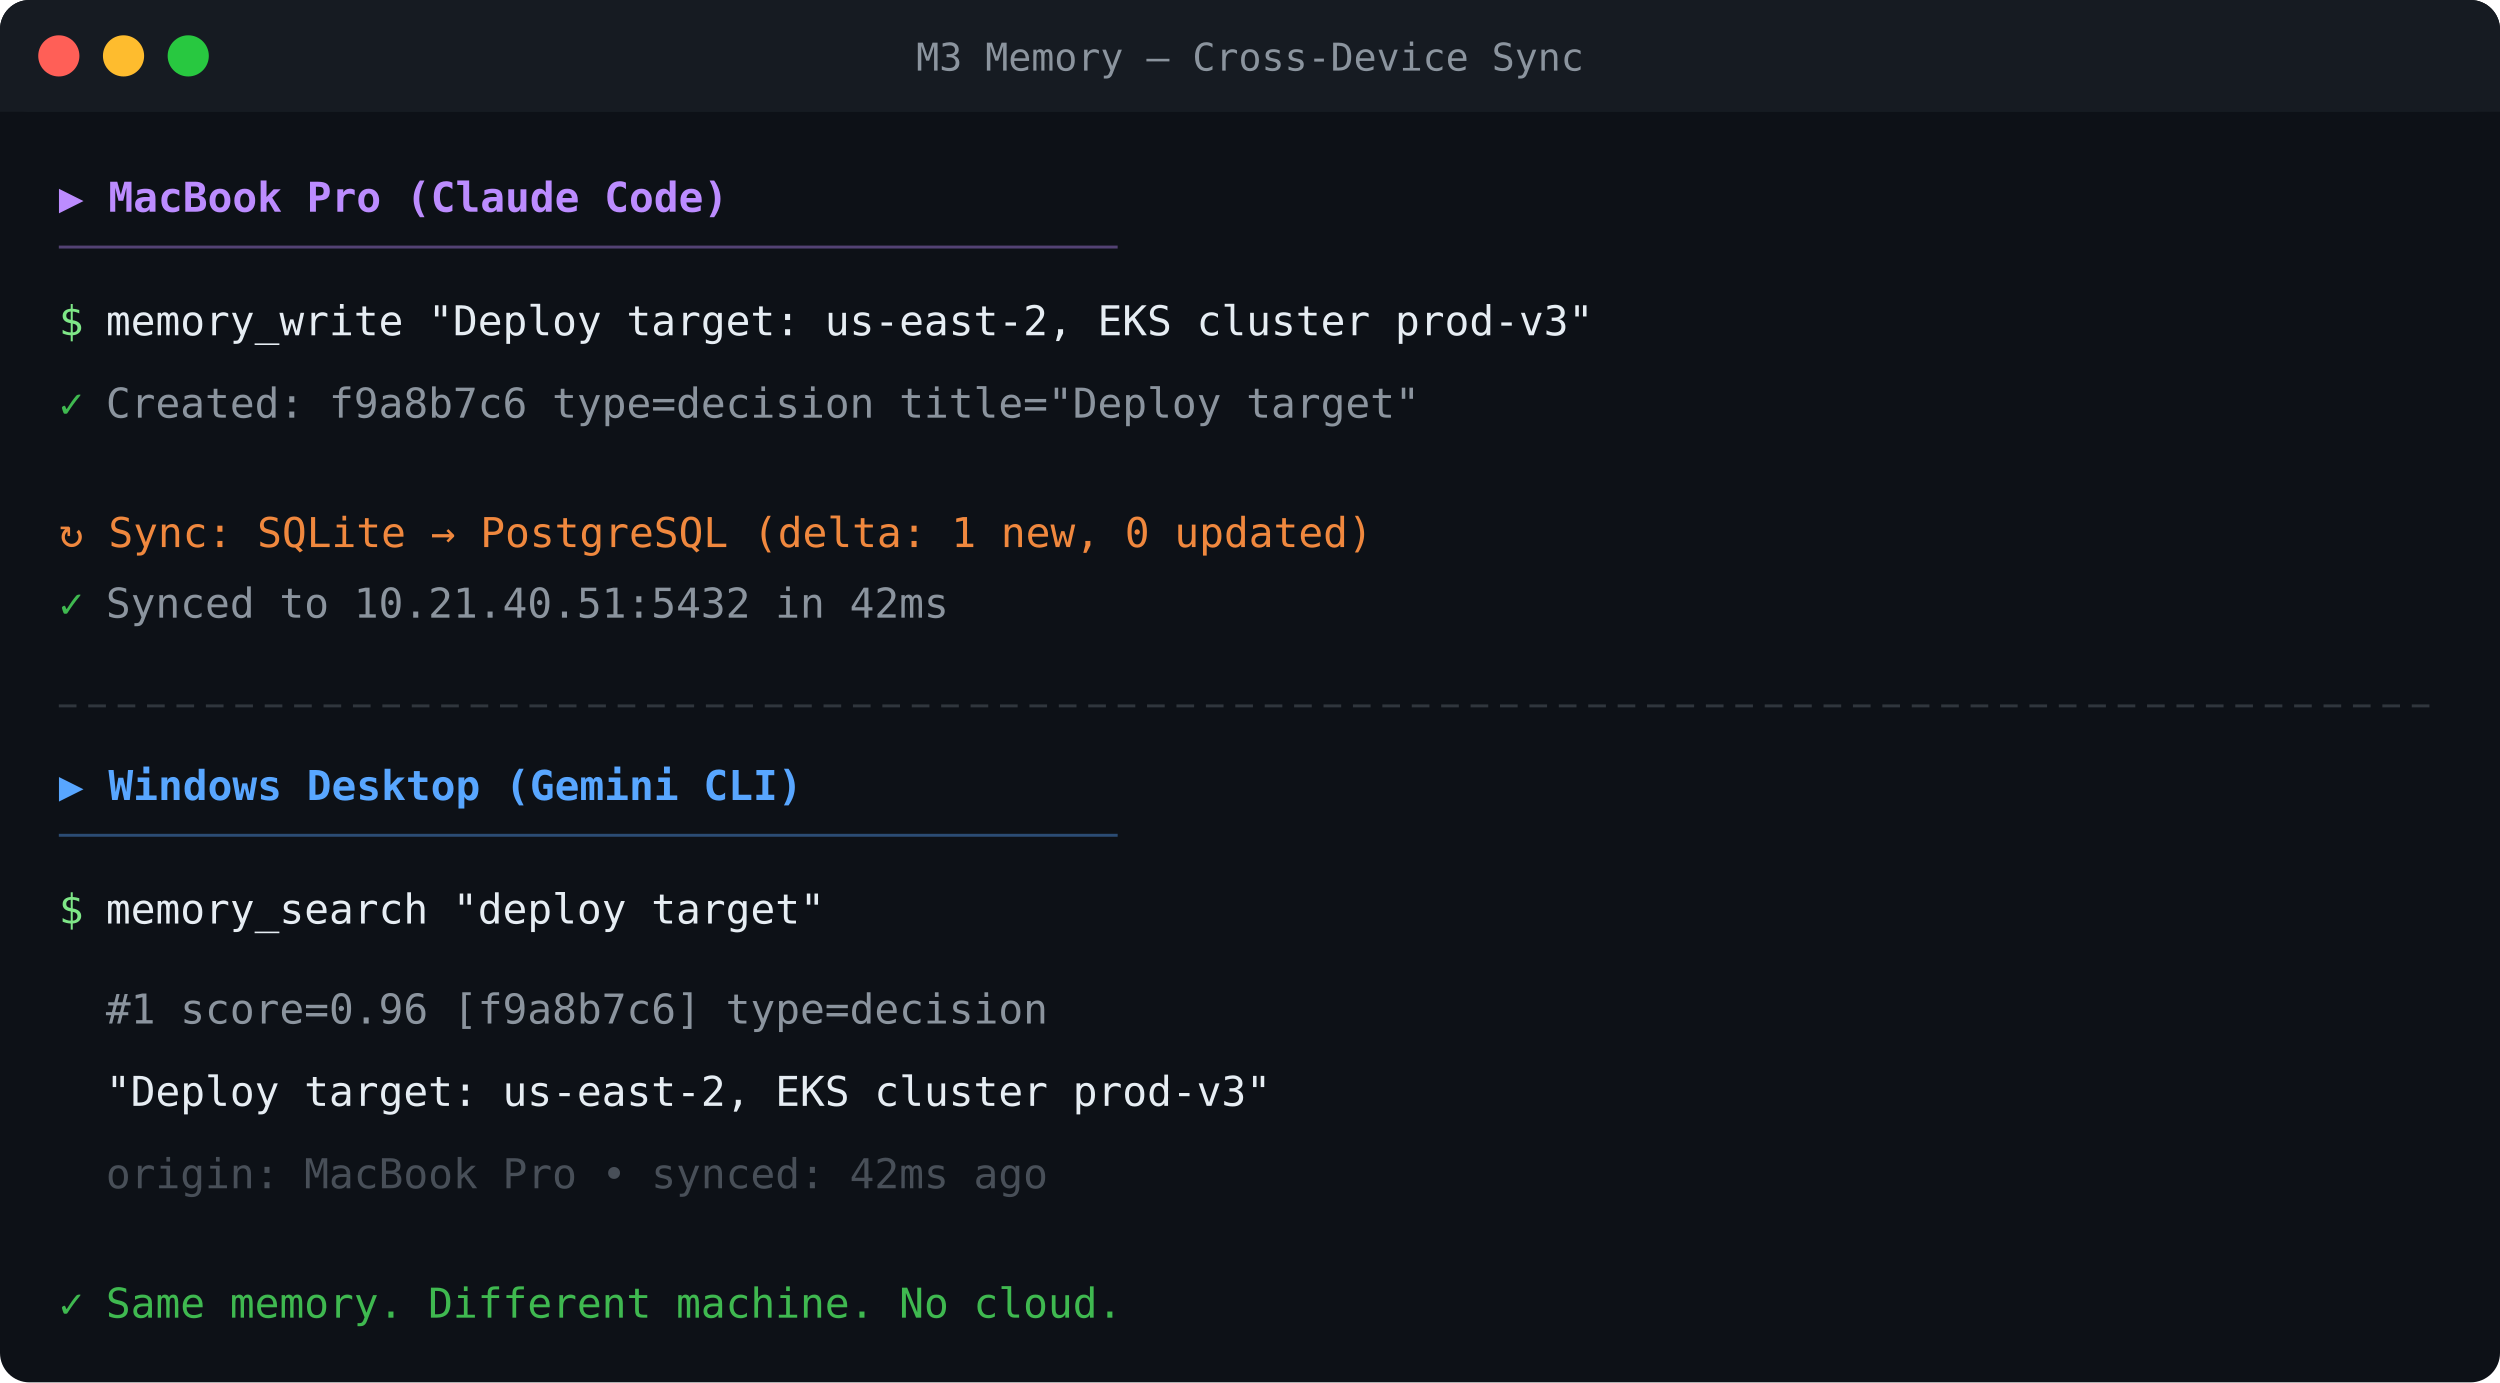
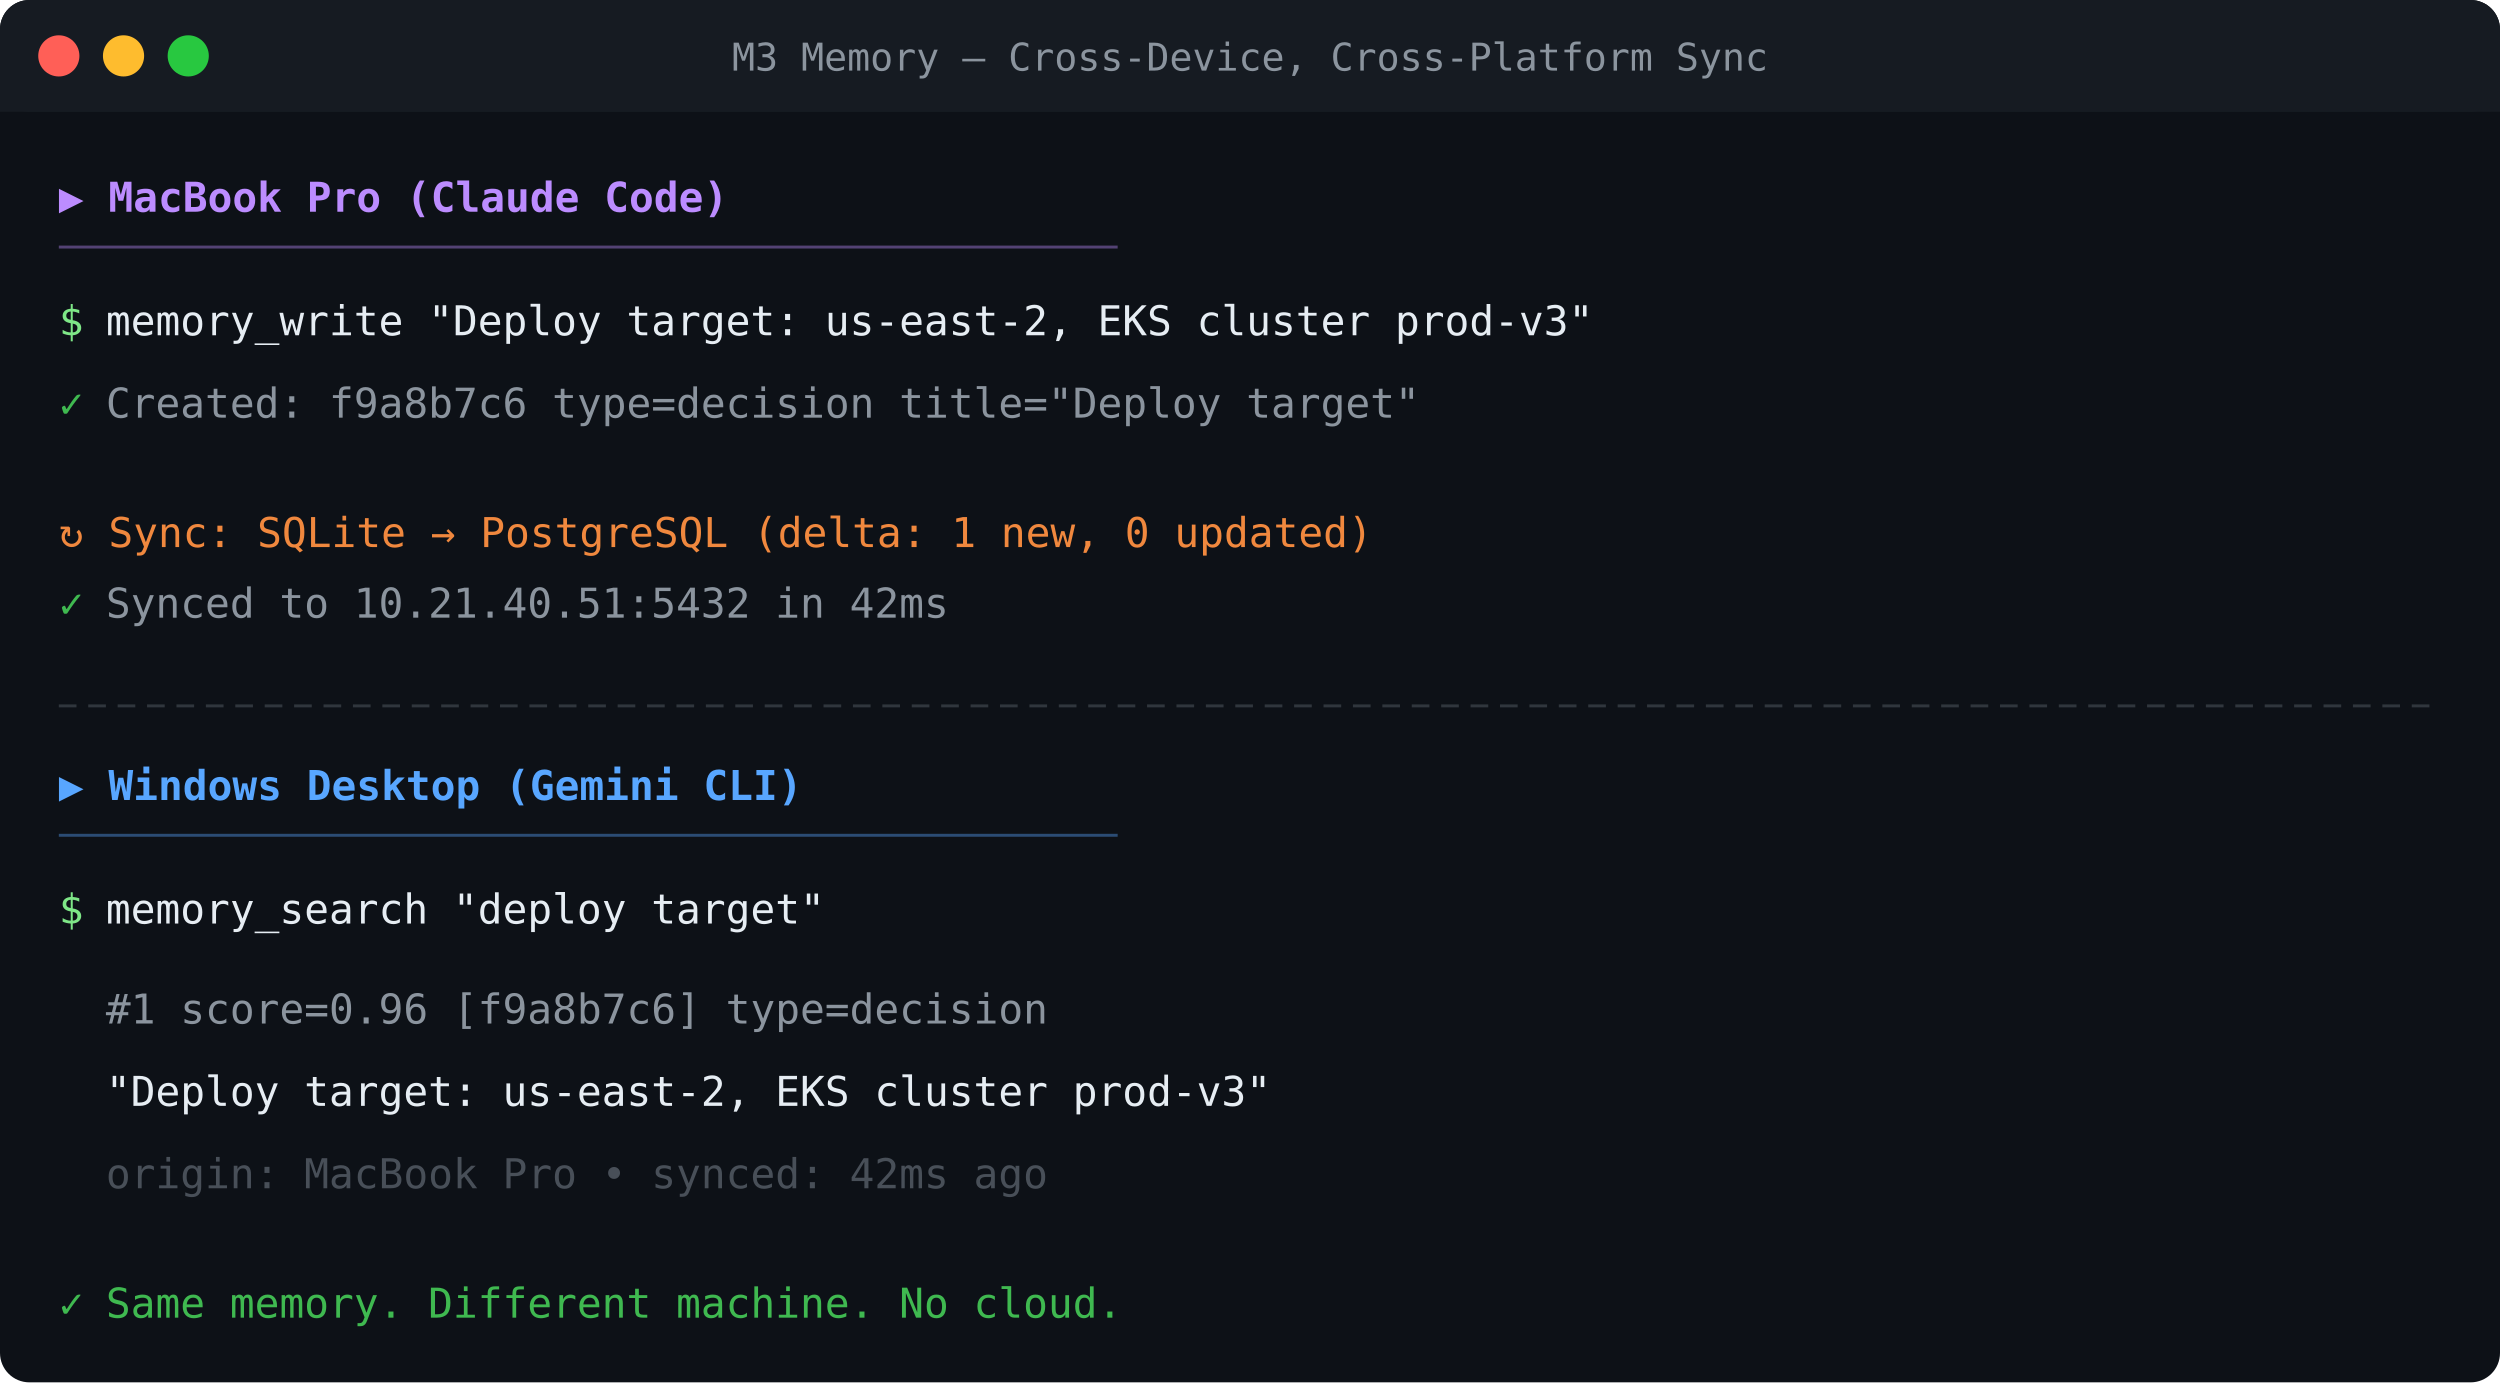
<svg xmlns="http://www.w3.org/2000/svg" viewBox="0 0 850 470">
  <rect fill="#0d1117" width="850" height="470" rx="10" />
  <rect fill="#161b22" width="850" height="38" rx="10" />
  <rect fill="#161b22" y="28" width="850" height="10" />
  <circle fill="#ff5f57" cx="20" cy="19" r="7" />
  <circle fill="#febc2e" cx="42" cy="19" r="7" />
  <circle fill="#28c840" cx="64" cy="19" r="7" />
-   <text fill="#8b949e" font-family="SF Mono,Cascadia Code,Consolas,monospace" font-size="13" x="425" y="24" text-anchor="middle">M3 Memory — Cross-Device Sync</text>
+   <text fill="#8b949e" font-family="SF Mono,Cascadia Code,Consolas,monospace" font-size="13" x="425" y="24" text-anchor="middle">M3 Memory — Cross-Device, Cross-Platform Sync</text>
  <text fill="#bc8cff" font-family="SF Mono,Cascadia Code,Consolas,monospace" font-size="14" font-weight="bold" x="20" y="72">▶ MacBook Pro  (Claude Code)</text>
  <line x1="20" y1="84" x2="380" y2="84" stroke="#bc8cff" stroke-width="1" stroke-opacity="0.4" />
  <text fill="#7ee787" font-family="SF Mono,Cascadia Code,Consolas,monospace" font-size="14" x="20" y="114">$</text>
  <text fill="#e6edf3" font-family="SF Mono,Cascadia Code,Consolas,monospace" font-size="14" x="36" y="114">memory_write "Deploy target: us-east-2, EKS cluster prod-v3"</text>
  <text fill="#3fb950" font-family="SF Mono,Cascadia Code,Consolas,monospace" font-size="14" x="20" y="142">✓</text>
  <text fill="#8b949e" font-family="SF Mono,Cascadia Code,Consolas,monospace" font-size="14" x="36" y="142">Created: f9a8b7c6  type=decision  title="Deploy target"</text>
  <text fill="#f0883e" font-family="SF Mono,Cascadia Code,Consolas,monospace" font-size="14" x="20" y="186">↻ Sync: SQLite → PostgreSQL  (delta: 1 new, 0 updated)</text>
  <text fill="#3fb950" font-family="SF Mono,Cascadia Code,Consolas,monospace" font-size="14" x="20" y="210">✓</text>
  <text fill="#8b949e" font-family="SF Mono,Cascadia Code,Consolas,monospace" font-size="14" x="36" y="210">Synced to 10.21.40.51:5432 in 42ms</text>
  <line x1="20" y1="240" x2="830" y2="240" stroke="#30363d" stroke-width="1" stroke-dasharray="6,4" />
  <text fill="#58a6ff" font-family="SF Mono,Cascadia Code,Consolas,monospace" font-size="14" font-weight="bold" x="20" y="272">▶ Windows Desktop  (Gemini CLI)</text>
  <line x1="20" y1="284" x2="380" y2="284" stroke="#58a6ff" stroke-width="1" stroke-opacity="0.4" />
  <text fill="#7ee787" font-family="SF Mono,Cascadia Code,Consolas,monospace" font-size="14" x="20" y="314">$</text>
  <text fill="#e6edf3" font-family="SF Mono,Cascadia Code,Consolas,monospace" font-size="14" x="36" y="314">memory_search "deploy target"</text>
  <text fill="#8b949e" font-family="SF Mono,Cascadia Code,Consolas,monospace" font-size="14" x="36" y="348">  #1  score=0.96  [f9a8b7c6]  type=decision</text>
  <text fill="#e6edf3" font-family="SF Mono,Cascadia Code,Consolas,monospace" font-size="14" x="36" y="376">"Deploy target: us-east-2, EKS cluster prod-v3"</text>
  <text fill="#484f58" font-family="SF Mono,Cascadia Code,Consolas,monospace" font-size="14" x="36" y="404">  origin: MacBook Pro  •  synced: 42ms ago</text>
  <text fill="#3fb950" font-family="SF Mono,Cascadia Code,Consolas,monospace" font-size="14" x="20" y="448">✓</text>
  <text fill="#3fb950" font-family="SF Mono,Cascadia Code,Consolas,monospace" font-size="14" x="36" y="448">Same memory. Different machine. No cloud.</text>
</svg>
